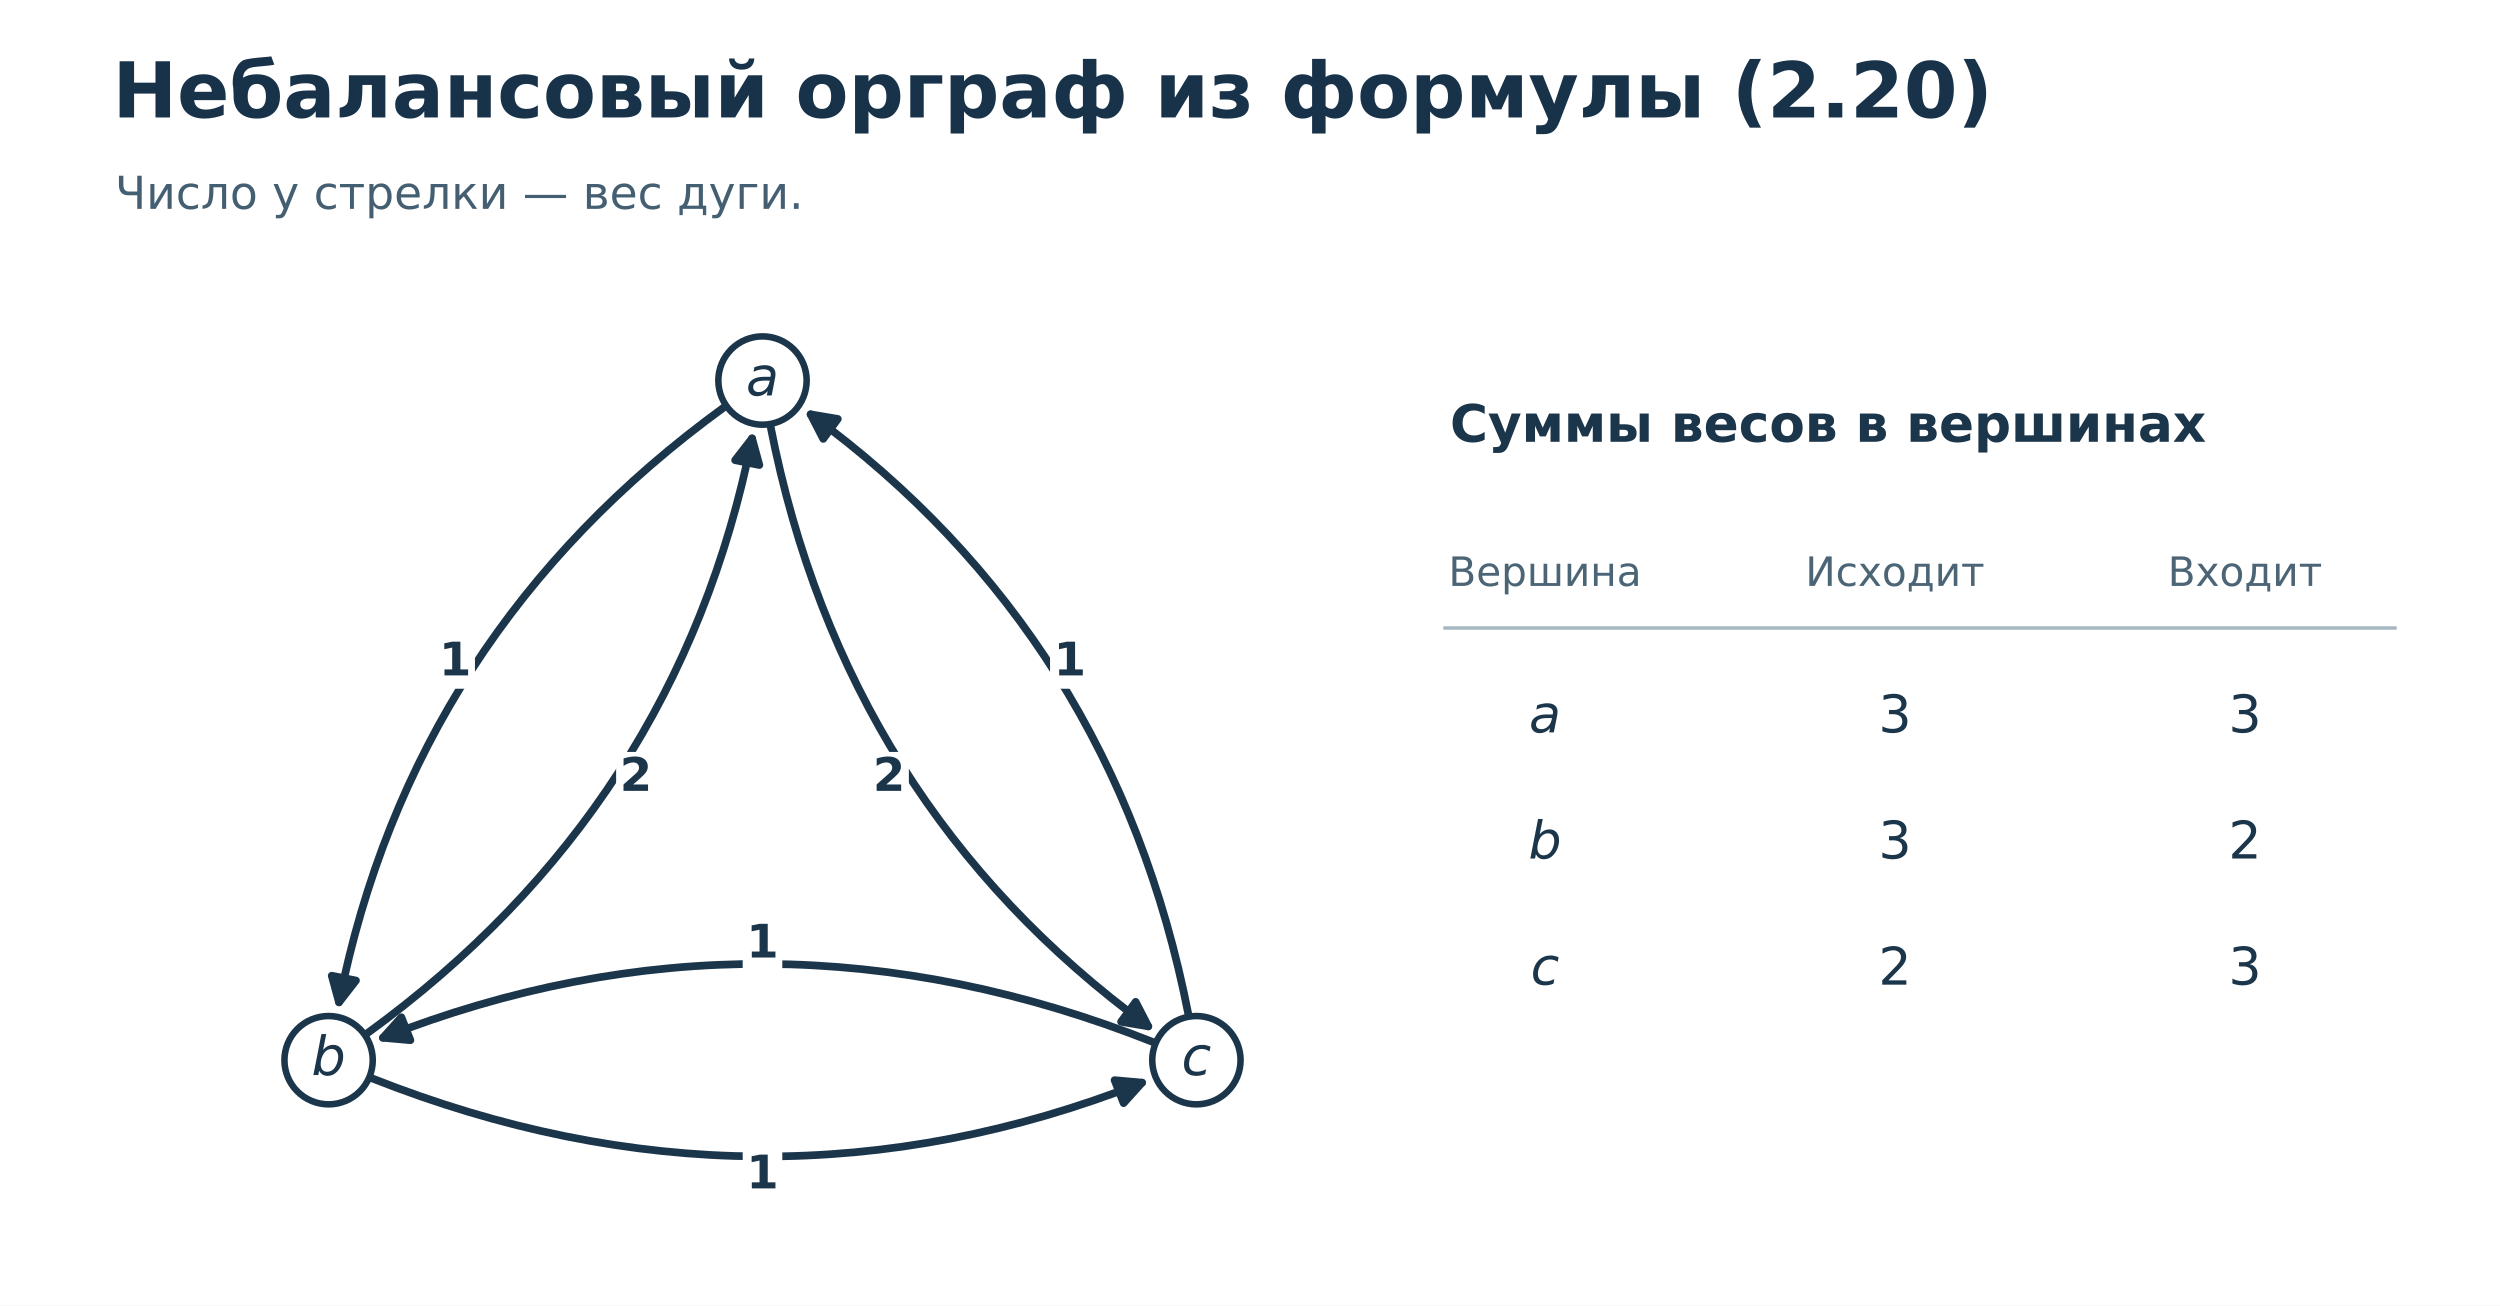
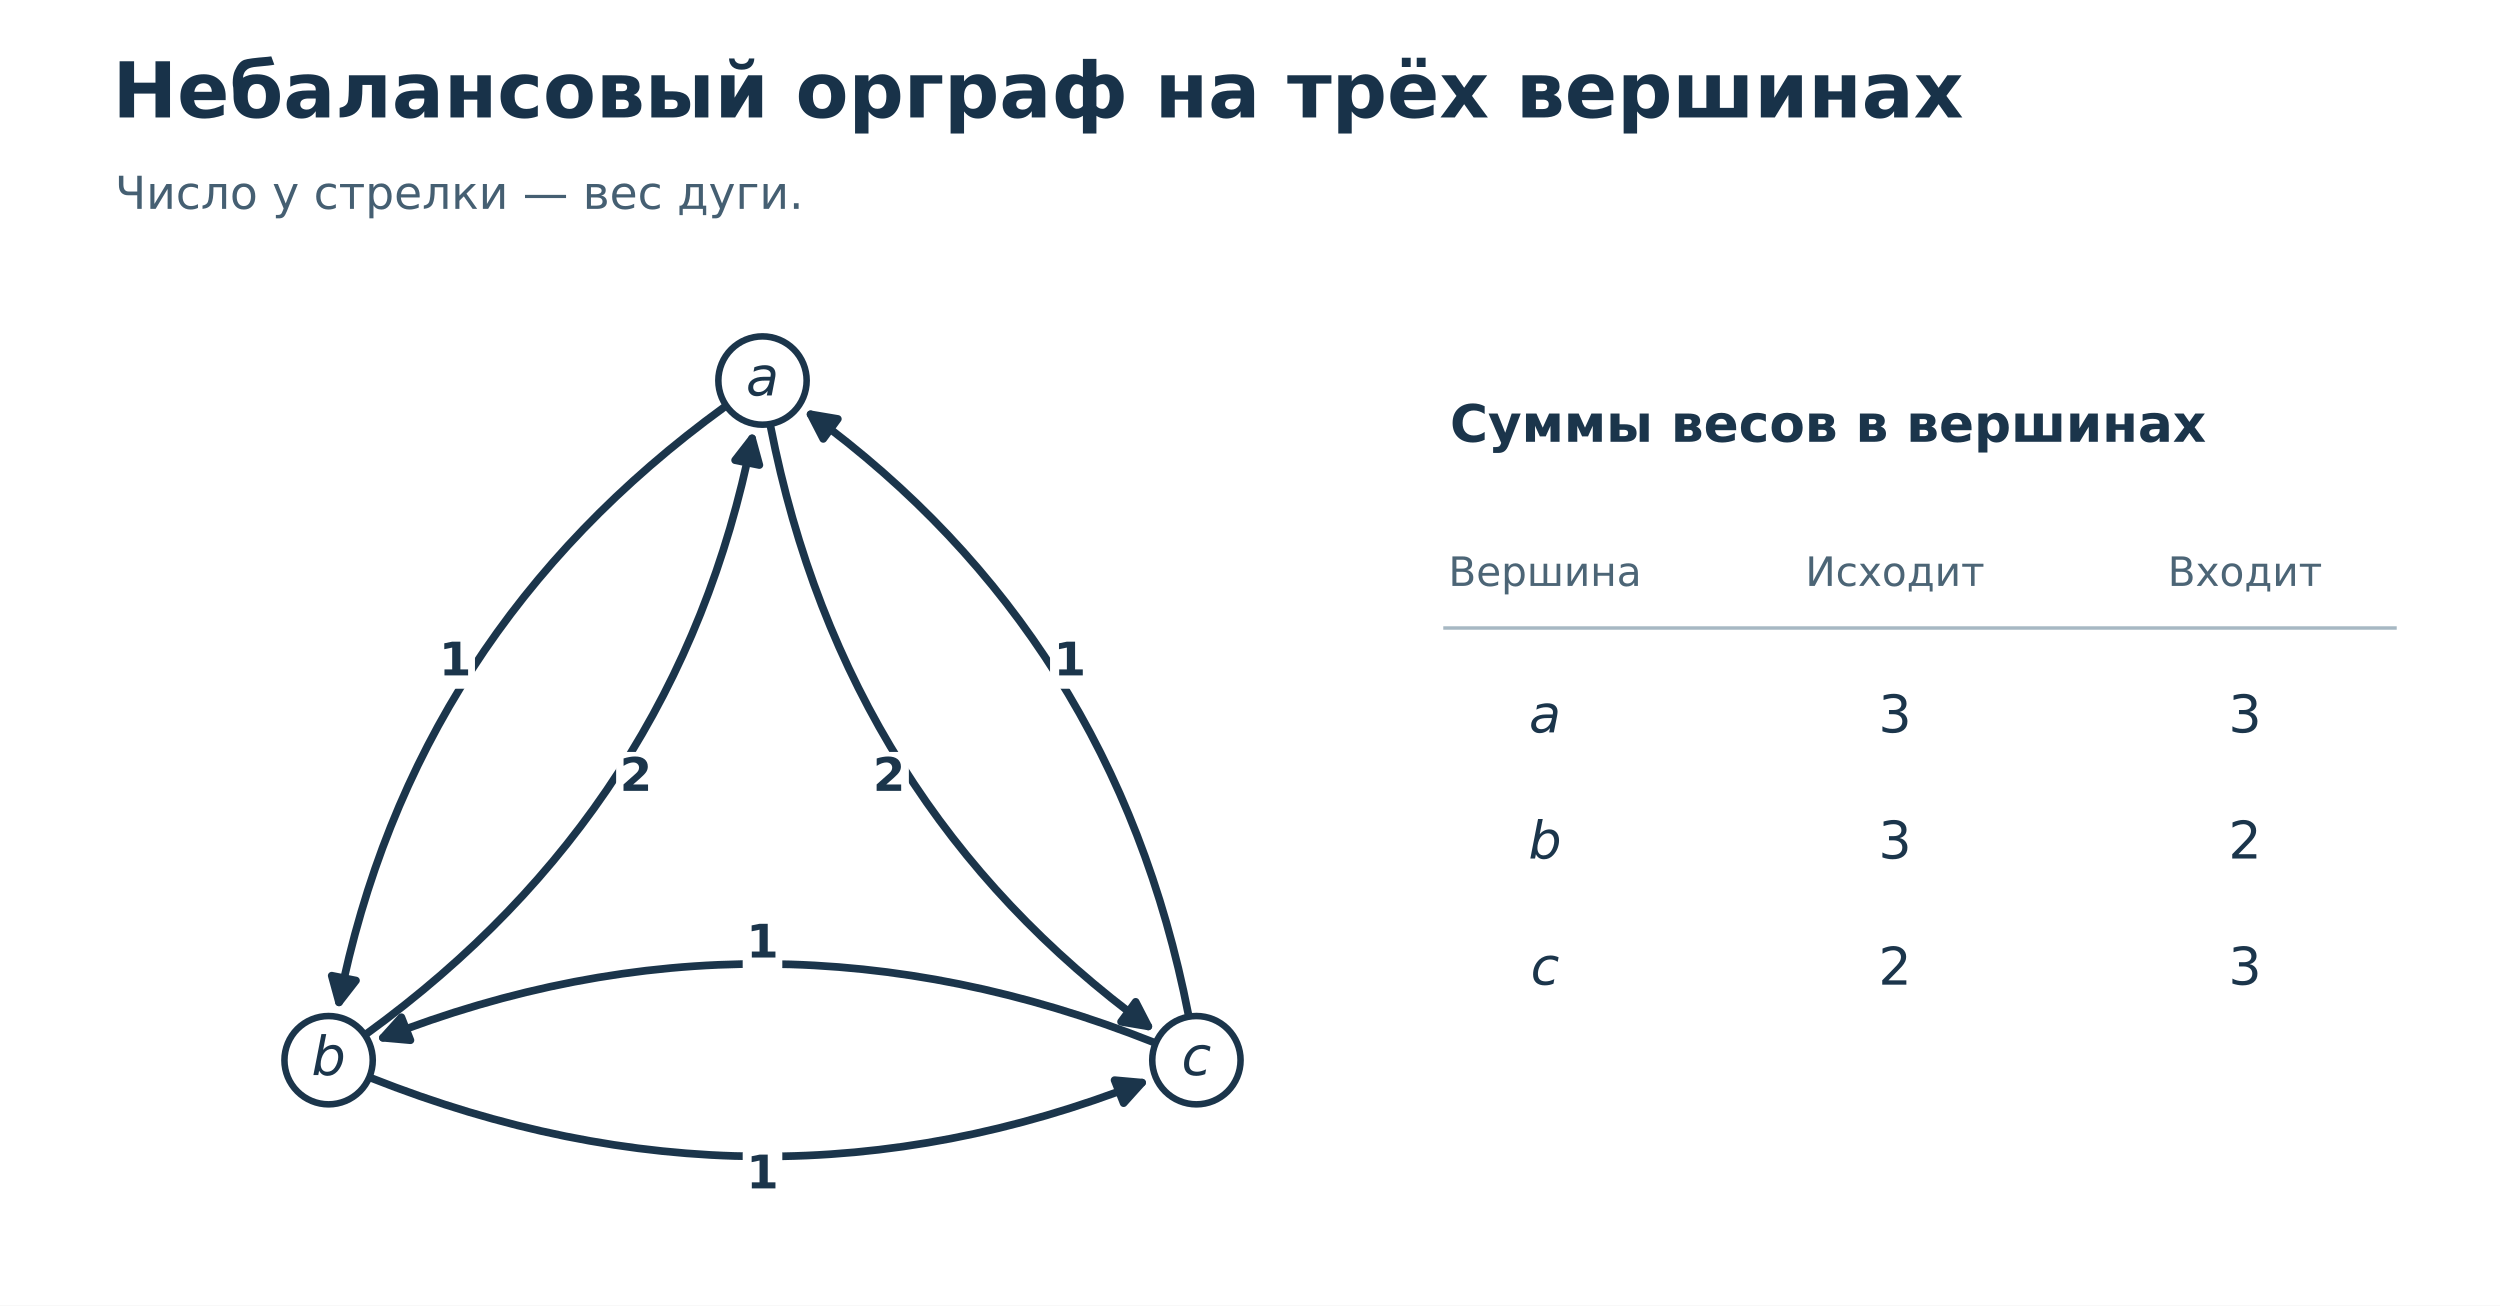
<svg xmlns="http://www.w3.org/2000/svg" width="648pt" height="338.4pt" viewBox="0 0 648 338.4" version="1.1">
  <defs>
    <style type="text/css">*{stroke-linejoin: round; stroke-linecap: butt}</style>
  </defs>
  <g id="figure_1">
    <g id="patch_1">
      <path d="M 0 338.4 L 648 338.4 L 648 0 L 0 0 z " style="fill: #ffffff" />
    </g>
    <g id="axes_1">
      <g id="patch_2">
        <path d="M 187.79 105.486 Q 106.946 164.162 87.874 259.803 " clip-path="url(#p954497899d)" style="fill: none; stroke: #1b354b; stroke-width: 2; stroke-linecap: round" />
        <path d="M 92.264 254.153 L 87.874 259.803 L 85.987 252.901 z " clip-path="url(#p954497899d)" style="fill: #1b354b; stroke: #1b354b; stroke-width: 2; stroke-linecap: round" />
      </g>
      <g id="patch_3">
        <path d="M 95.022 267.948 Q 175.866 209.272 194.938 113.631 " clip-path="url(#p954497899d)" style="fill: none; stroke: #1b354b; stroke-width: 2; stroke-linecap: round" />
        <path d="M 190.548 119.282 L 194.938 113.631 L 196.825 120.533 z " clip-path="url(#p954497899d)" style="fill: #1b354b; stroke: #1b354b; stroke-width: 2; stroke-linecap: round" />
      </g>
      <g id="patch_4">
        <path d="M 199.71 110.453 Q 218.911 208.484 297.641 266.038 " clip-path="url(#p954497899d)" style="fill: none; stroke: #1b354b; stroke-width: 2; stroke-linecap: round" />
        <path d="M 294.363 259.677 L 297.641 266.038 L 290.586 264.844 z " clip-path="url(#p954497899d)" style="fill: #1b354b; stroke: #1b354b; stroke-width: 2; stroke-linecap: round" />
      </g>
      <g id="patch_5">
        <path d="M 308.038 262.981 Q 288.837 164.951 210.107 107.397 " clip-path="url(#p954497899d)" style="fill: none; stroke: #1b354b; stroke-width: 2; stroke-linecap: round" />
        <path d="M 213.385 113.757 L 210.107 107.397 L 217.162 108.59 z " clip-path="url(#p954497899d)" style="fill: #1b354b; stroke: #1b354b; stroke-width: 2; stroke-linecap: round" />
      </g>
      <g id="patch_6">
        <path d="M 96.241 279.431 Q 197.175 319.471 296.028 280.617 " clip-path="url(#p954497899d)" style="fill: none; stroke: #1b354b; stroke-width: 2; stroke-linecap: round" />
        <path d="M 288.901 279.98 L 296.028 280.617 L 291.242 285.936 z " clip-path="url(#p954497899d)" style="fill: #1b354b; stroke: #1b354b; stroke-width: 2; stroke-linecap: round" />
      </g>
      <g id="patch_7">
        <path d="M 299.039 270.17 Q 198.105 230.13 99.252 268.985 " clip-path="url(#p954497899d)" style="fill: none; stroke: #1b354b; stroke-width: 2; stroke-linecap: round" />
        <path d="M 106.379 269.622 L 99.252 268.985 L 104.038 263.665 z " clip-path="url(#p954497899d)" style="fill: #1b354b; stroke: #1b354b; stroke-width: 2; stroke-linecap: round" />
      </g>
      <g id="text_1">
        <g id="patch_8">
          <path d="M 113.801 178.526 L 122.15 178.526 Q 123.11 178.526 123.11 177.566 L 123.11 165.952 Q 123.11 164.992 122.15 164.992 L 113.801 164.992 Q 112.841 164.992 112.841 165.952 L 112.841 177.566 Q 112.841 178.526 113.801 178.526 z " style="fill: #ffffff" />
        </g>
        <text style="font-weight: 600; font-size: 12px; font-family: 'DejaVu Sans'; text-anchor: middle; fill: #1b354b" x="117.976" y="175.07" transform="rotate(-0 117.9757 175.0702)">1</text>
      </g>
      <g id="text_2">
        <g id="patch_9">
          <path d="M 160.661 208.442 L 169.011 208.442 Q 169.971 208.442 169.971 207.482 L 169.971 195.869 Q 169.971 194.909 169.011 194.909 L 160.661 194.909 Q 159.701 194.909 159.701 195.869 L 159.701 207.482 Q 159.701 208.442 160.661 208.442 z " style="fill: #ffffff" />
        </g>
        <text style="font-weight: 600; font-size: 12px; font-family: 'DejaVu Sans'; text-anchor: middle; fill: #1b354b" x="164.836" y="204.987" transform="rotate(-0 164.8361 204.9867)">2</text>
      </g>
      <g id="text_3">
        <g id="patch_10">
          <path d="M 226.269 208.442 L 234.619 208.442 Q 235.579 208.442 235.579 207.482 L 235.579 195.869 Q 235.579 194.909 234.619 194.909 L 226.269 194.909 Q 225.309 194.909 225.309 195.869 L 225.309 207.482 Q 225.309 208.442 226.269 208.442 z " style="fill: #ffffff" />
        </g>
        <text style="font-weight: 600; font-size: 12px; font-family: 'DejaVu Sans'; text-anchor: middle; fill: #1b354b" x="230.444" y="204.987" transform="rotate(-0 230.4439 204.9867)">2</text>
      </g>
      <g id="text_4">
        <g id="patch_11">
          <path d="M 273.13 178.526 L 281.479 178.526 Q 282.439 178.526 282.439 177.566 L 282.439 165.952 Q 282.439 164.992 281.479 164.992 L 273.13 164.992 Q 272.17 164.992 272.17 165.952 L 272.17 177.566 Q 272.17 178.526 273.13 178.526 z " style="fill: #ffffff" />
        </g>
        <text style="font-weight: 600; font-size: 12px; font-family: 'DejaVu Sans'; text-anchor: middle; fill: #1b354b" x="277.304" y="175.07" transform="rotate(-0 277.3043 175.0702)">1</text>
      </g>
      <g id="text_5">
        <g id="patch_12">
          <path d="M 193.465 311.484 L 201.815 311.484 Q 202.775 311.484 202.775 310.524 L 202.775 298.91 Q 202.775 297.95 201.815 297.95 L 193.465 297.95 Q 192.505 297.95 192.505 298.91 L 192.505 310.524 Q 192.505 311.484 193.465 311.484 z " style="fill: #ffffff" />
        </g>
        <text style="font-weight: 600; font-size: 12px; font-family: 'DejaVu Sans'; text-anchor: middle; fill: #1b354b" x="197.64" y="308.029" transform="rotate(-0 197.64 308.0285)">1</text>
      </g>
      <g id="text_6">
        <g id="patch_13">
          <path d="M 193.465 251.651 L 201.815 251.651 Q 202.775 251.651 202.775 250.691 L 202.775 239.077 Q 202.775 238.117 201.815 238.117 L 193.465 238.117 Q 192.505 238.117 192.505 239.077 L 192.505 250.691 Q 192.505 251.651 193.465 251.651 z " style="fill: #ffffff" />
        </g>
        <text style="font-weight: 600; font-size: 12px; font-family: 'DejaVu Sans'; text-anchor: middle; fill: #1b354b" x="197.64" y="248.195" transform="rotate(-0 197.64 248.1954)">1</text>
      </g>
      <g id="patch_14">
        <path d="M 197.64 110.08 C 200.675 110.08 203.587 108.874 205.733 106.727 C 207.88 104.581 209.086 101.669 209.086 98.634 C 209.086 95.598 207.88 92.687 205.733 90.54 C 203.587 88.394 200.675 87.188 197.64 87.188 C 194.605 87.188 191.693 88.394 189.547 90.54 C 187.4 92.687 186.194 95.598 186.194 98.634 C 186.194 101.669 187.4 104.581 189.547 106.727 C 191.693 108.874 194.605 110.08 197.64 110.08 z " clip-path="url(#p954497899d)" style="fill: #ffffff; stroke: #1b354b; stroke-width: 1.7; stroke-linejoin: miter" />
      </g>
      <g id="patch_15">
        <path d="M 85.172 286.247 C 88.207 286.247 91.119 285.041 93.265 282.894 C 95.412 280.748 96.618 277.836 96.618 274.801 C 96.618 271.765 95.412 268.854 93.265 266.707 C 91.119 264.561 88.207 263.355 85.172 263.355 C 82.136 263.355 79.225 264.561 77.078 266.707 C 74.932 268.854 73.726 271.765 73.726 274.801 C 73.726 277.836 74.932 280.748 77.078 282.894 C 79.225 285.041 82.136 286.247 85.172 286.247 z " clip-path="url(#p954497899d)" style="fill: #ffffff; stroke: #1b354b; stroke-width: 1.7; stroke-linejoin: miter" />
      </g>
      <g id="patch_16">
        <path d="M 310.108 286.247 C 313.144 286.247 316.055 285.041 318.202 282.894 C 320.348 280.748 321.554 277.836 321.554 274.801 C 321.554 271.765 320.348 268.854 318.202 266.707 C 316.055 264.561 313.144 263.355 310.108 263.355 C 307.073 263.355 304.161 264.561 302.015 266.707 C 299.868 268.854 298.662 271.765 298.662 274.801 C 298.662 277.836 299.868 280.748 302.015 282.894 C 304.161 285.041 307.073 286.247 310.108 286.247 z " clip-path="url(#p954497899d)" style="fill: #ffffff; stroke: #1b354b; stroke-width: 1.7; stroke-linejoin: miter" />
      </g>
      <g id="text_7">
        <text style="font-style: italic; font-size: 14px; font-family: 'DejaVu Sans'; text-anchor: middle; fill: #1b354b" x="197.64" y="102.497" transform="rotate(-0 197.64 102.4968)">a</text>
      </g>
      <g id="text_8">
        <text style="font-style: italic; font-size: 14px; font-family: 'DejaVu Sans'; text-anchor: middle; fill: #1b354b" x="85.172" y="278.664" transform="rotate(-0 85.17176 278.6638)">b</text>
      </g>
      <g id="text_9">
        <text style="font-style: italic; font-size: 14px; font-family: 'DejaVu Sans'; text-anchor: middle; fill: #1b354b" x="310.108" y="278.664" transform="rotate(-0 310.1082 278.6638)">c</text>
      </g>
    </g>
    <g id="axes_2">
      <g id="line2d_1">
        <path d="M 374.544 162.77 L 620.784 162.77 " clip-path="url(#pb5d104e3c3)" style="fill: none; stroke: #a7b8c3; stroke-width: 0.9; stroke-linecap: square" />
      </g>
      <g id="text_10">
        <text style="font-weight: 600; font-size: 13.4px; font-family: 'DejaVu Sans'; text-anchor: start; fill: #1b354b" x="375.84" y="114.515" transform="rotate(-0 375.84 114.5146)">Суммы весов в вершинах</text>
      </g>
      <g id="text_11">
        <text style="font-size: 10.5px; font-family: 'DejaVu Sans'; text-anchor: middle; fill: #4c6576" x="400.464" y="151.874" transform="rotate(-0 400.464 151.8739)">Вершина</text>
      </g>
      <g id="text_12">
        <text style="font-size: 10.5px; font-family: 'DejaVu Sans'; text-anchor: middle; fill: #4c6576" x="491.184" y="151.874" transform="rotate(-0 491.184 151.8739)">Исходит</text>
      </g>
      <g id="text_13">
        <text style="font-size: 10.5px; font-family: 'DejaVu Sans'; text-anchor: middle; fill: #4c6576" x="581.904" y="151.874" transform="rotate(-0 581.904 151.8739)">Входит</text>
      </g>
      <g id="text_14">
        <text style="font-style: italic; font-size: 13.5px; font-family: 'DejaVu Sans'; text-anchor: middle; fill: #1b354b" x="400.464" y="189.845" transform="rotate(-0 400.464 189.8452)">a</text>
      </g>
      <g id="text_15">
        <text style="font-size: 13.5px; font-family: 'DejaVu Sans'; text-anchor: middle; fill: #1b354b" x="491.184" y="189.845" transform="rotate(-0 491.184 189.8452)">3</text>
      </g>
      <g id="text_16">
        <text style="font-size: 13.5px; font-family: 'DejaVu Sans'; text-anchor: middle; fill: #1b354b" x="581.904" y="189.845" transform="rotate(-0 581.904 189.8452)">3</text>
      </g>
      <g id="text_17">
        <text style="font-style: italic; font-size: 13.5px; font-family: 'DejaVu Sans'; text-anchor: middle; fill: #1b354b" x="400.464" y="222.535" transform="rotate(-0 400.464 222.5346)">b</text>
      </g>
      <g id="text_18">
        <text style="font-size: 13.5px; font-family: 'DejaVu Sans'; text-anchor: middle; fill: #1b354b" x="491.184" y="222.535" transform="rotate(-0 491.184 222.5346)">3</text>
      </g>
      <g id="text_19">
        <text style="font-size: 13.5px; font-family: 'DejaVu Sans'; text-anchor: middle; fill: #1b354b" x="581.904" y="222.535" transform="rotate(-0 581.904 222.5346)">2</text>
      </g>
      <g id="text_20">
        <text style="font-style: italic; font-size: 13.5px; font-family: 'DejaVu Sans'; text-anchor: middle; fill: #1b354b" x="400.464" y="255.224" transform="rotate(-0 400.464 255.224)">c</text>
      </g>
      <g id="text_21">
        <text style="font-size: 13.5px; font-family: 'DejaVu Sans'; text-anchor: middle; fill: #1b354b" x="491.184" y="255.224" transform="rotate(-0 491.184 255.224)">2</text>
      </g>
      <g id="text_22">
        <text style="font-size: 13.5px; font-family: 'DejaVu Sans'; text-anchor: middle; fill: #1b354b" x="581.904" y="255.224" transform="rotate(-0 581.904 255.224)">3</text>
      </g>
    </g>
    <g id="text_23">
-       <text style="font-weight: 700; font-size: 20px; font-family: 'DejaVu Sans'; text-anchor: start; fill: #183249" x="29.16" y="30.456" transform="rotate(-0 29.16 30.456)">Небалансовый орграф из формулы (2.20)</text>
+       <text style="font-weight: 700; font-size: 20px; font-family: 'DejaVu Sans'; text-anchor: start; fill: #183249" x="29.16" y="30.456" transform="rotate(-0 29.16 30.456)">Небалансовый орграф на трёх вершинах</text>
    </g>
    <g id="text_24">
      <text style="font-size: 11.8px; font-family: 'DejaVu Sans'; text-anchor: start; fill: #455f72" x="29.808" y="54.144" transform="rotate(-0 29.808 54.144)">Число у стрелки — вес дуги.</text>
    </g>
  </g>
  <defs>
    <clipPath id="p954497899d">
      <rect x="50.336" y="72.756" width="294.607" height="236.88" />
    </clipPath>
    <clipPath id="pb5d104e3c3">
      <rect x="369.36" y="108.288" width="259.2" height="155.664" />
    </clipPath>
  </defs>
</svg>
